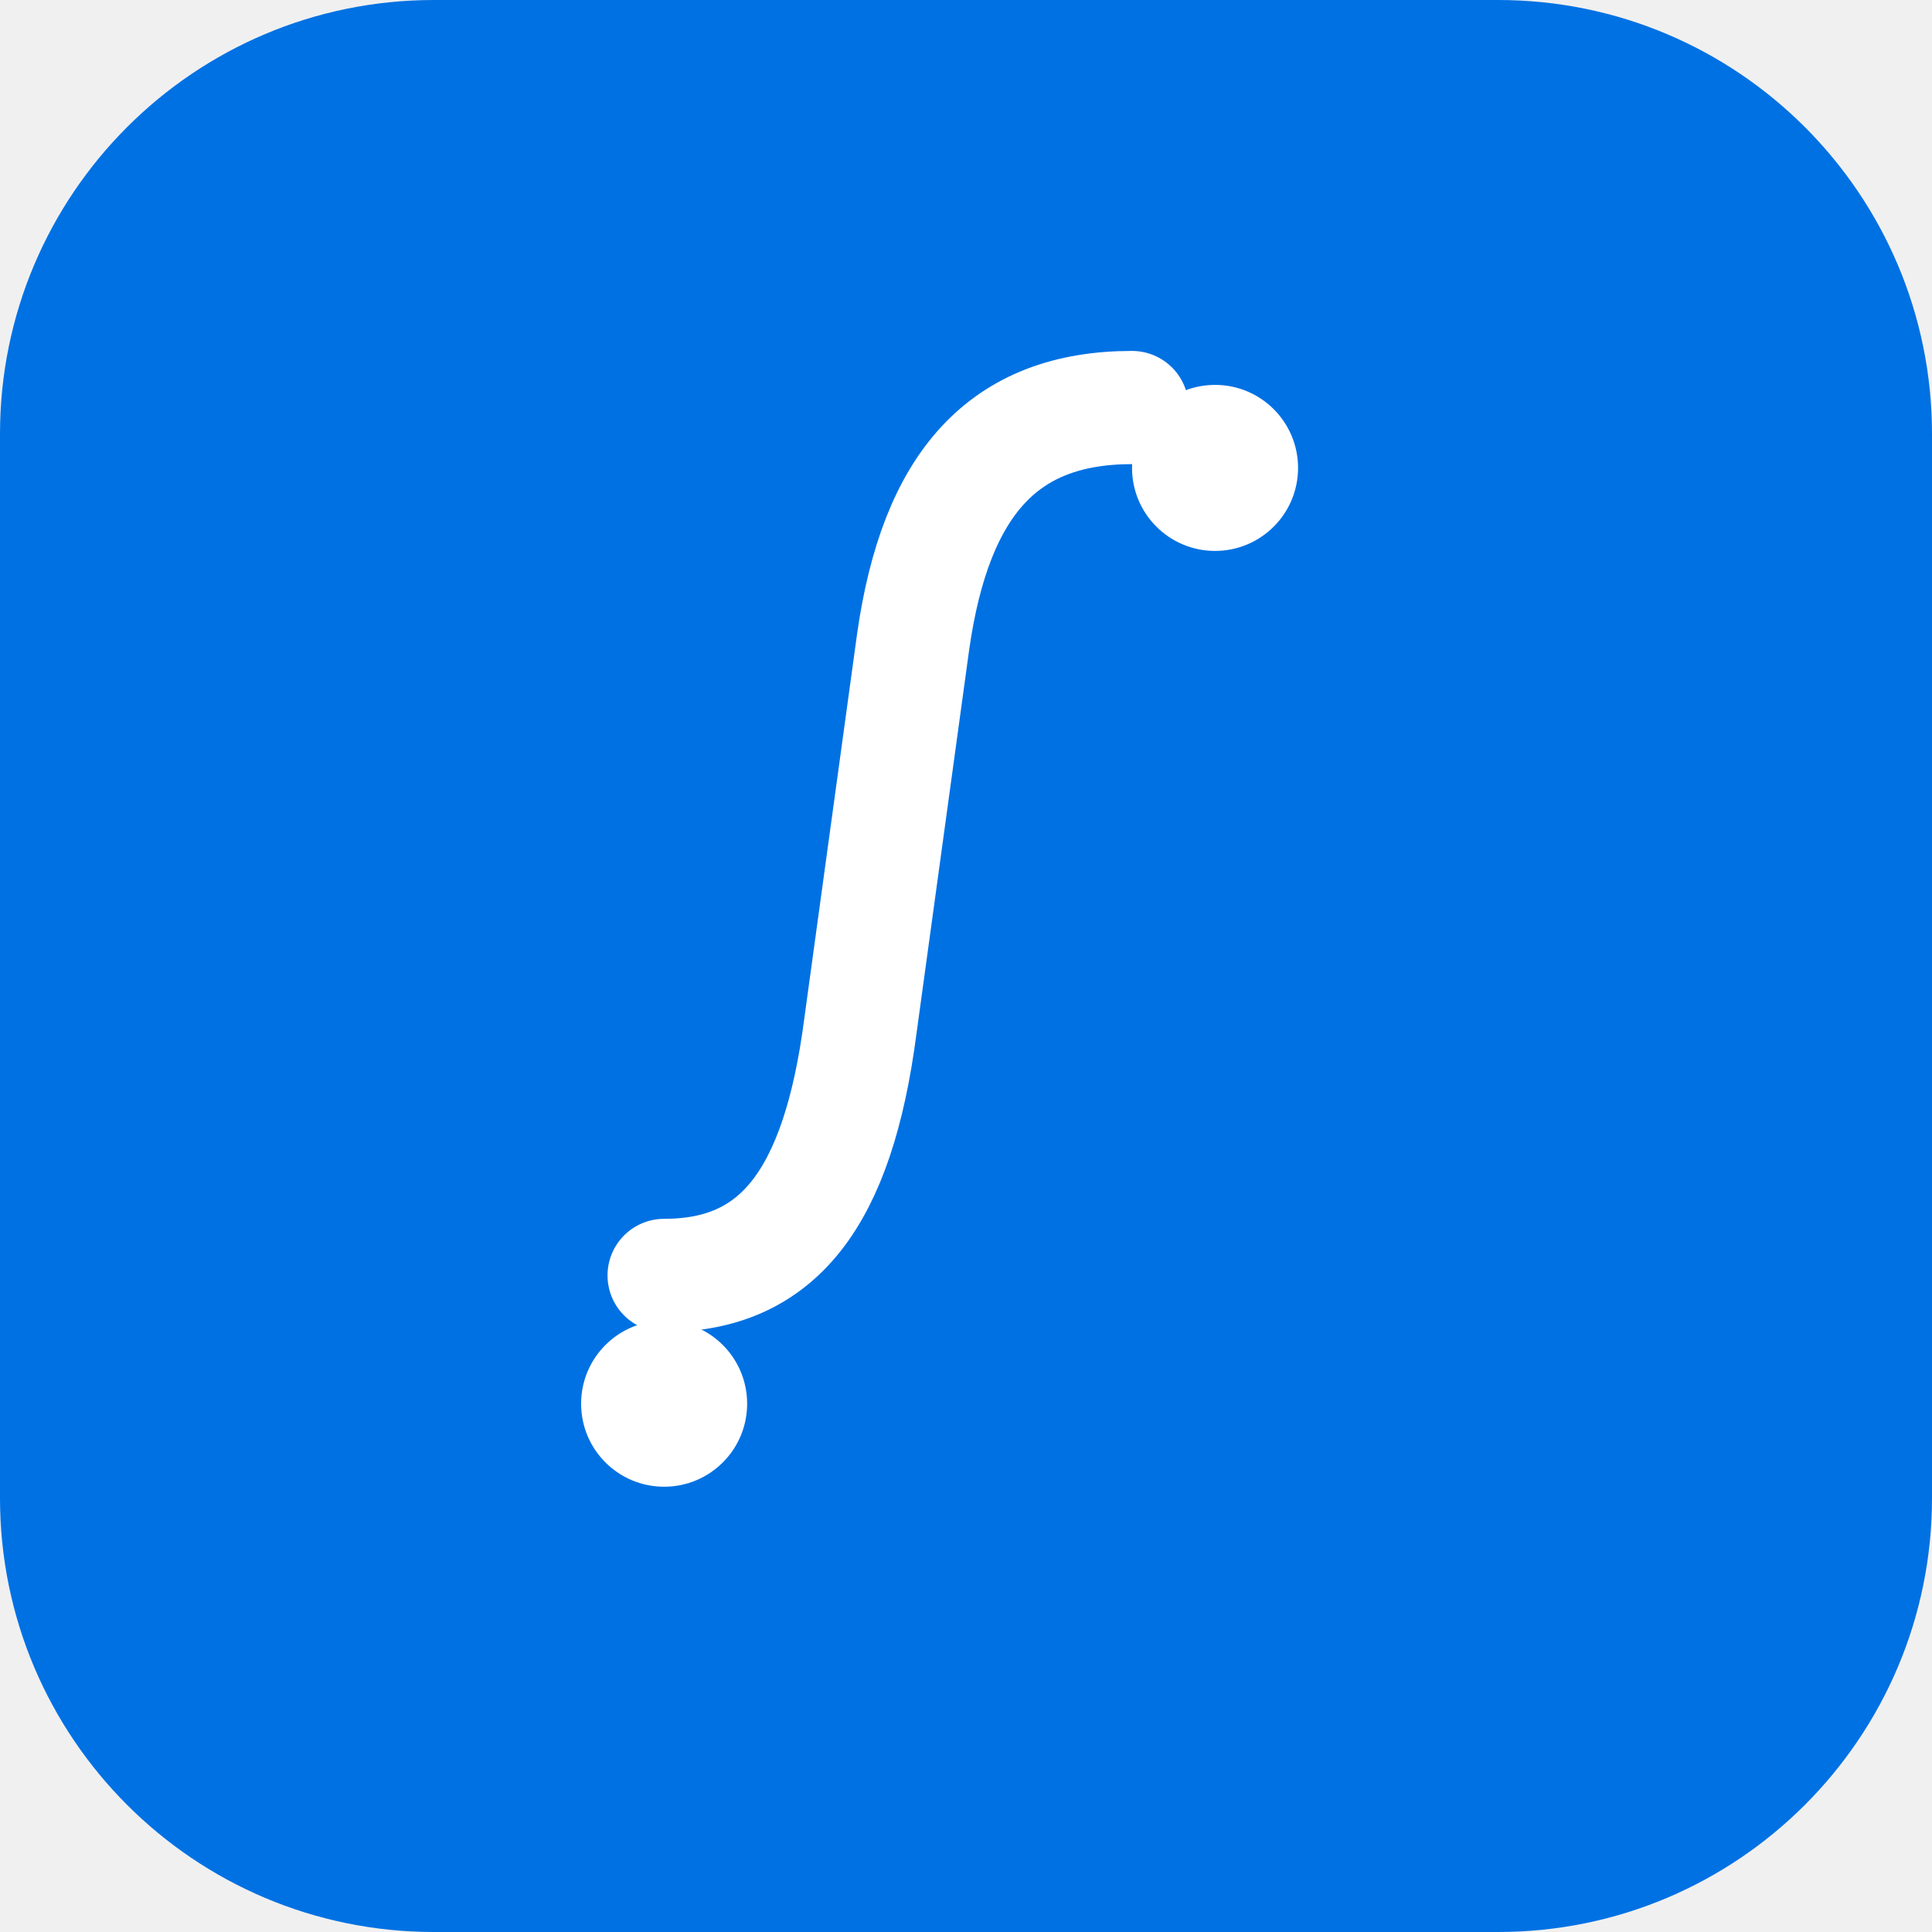
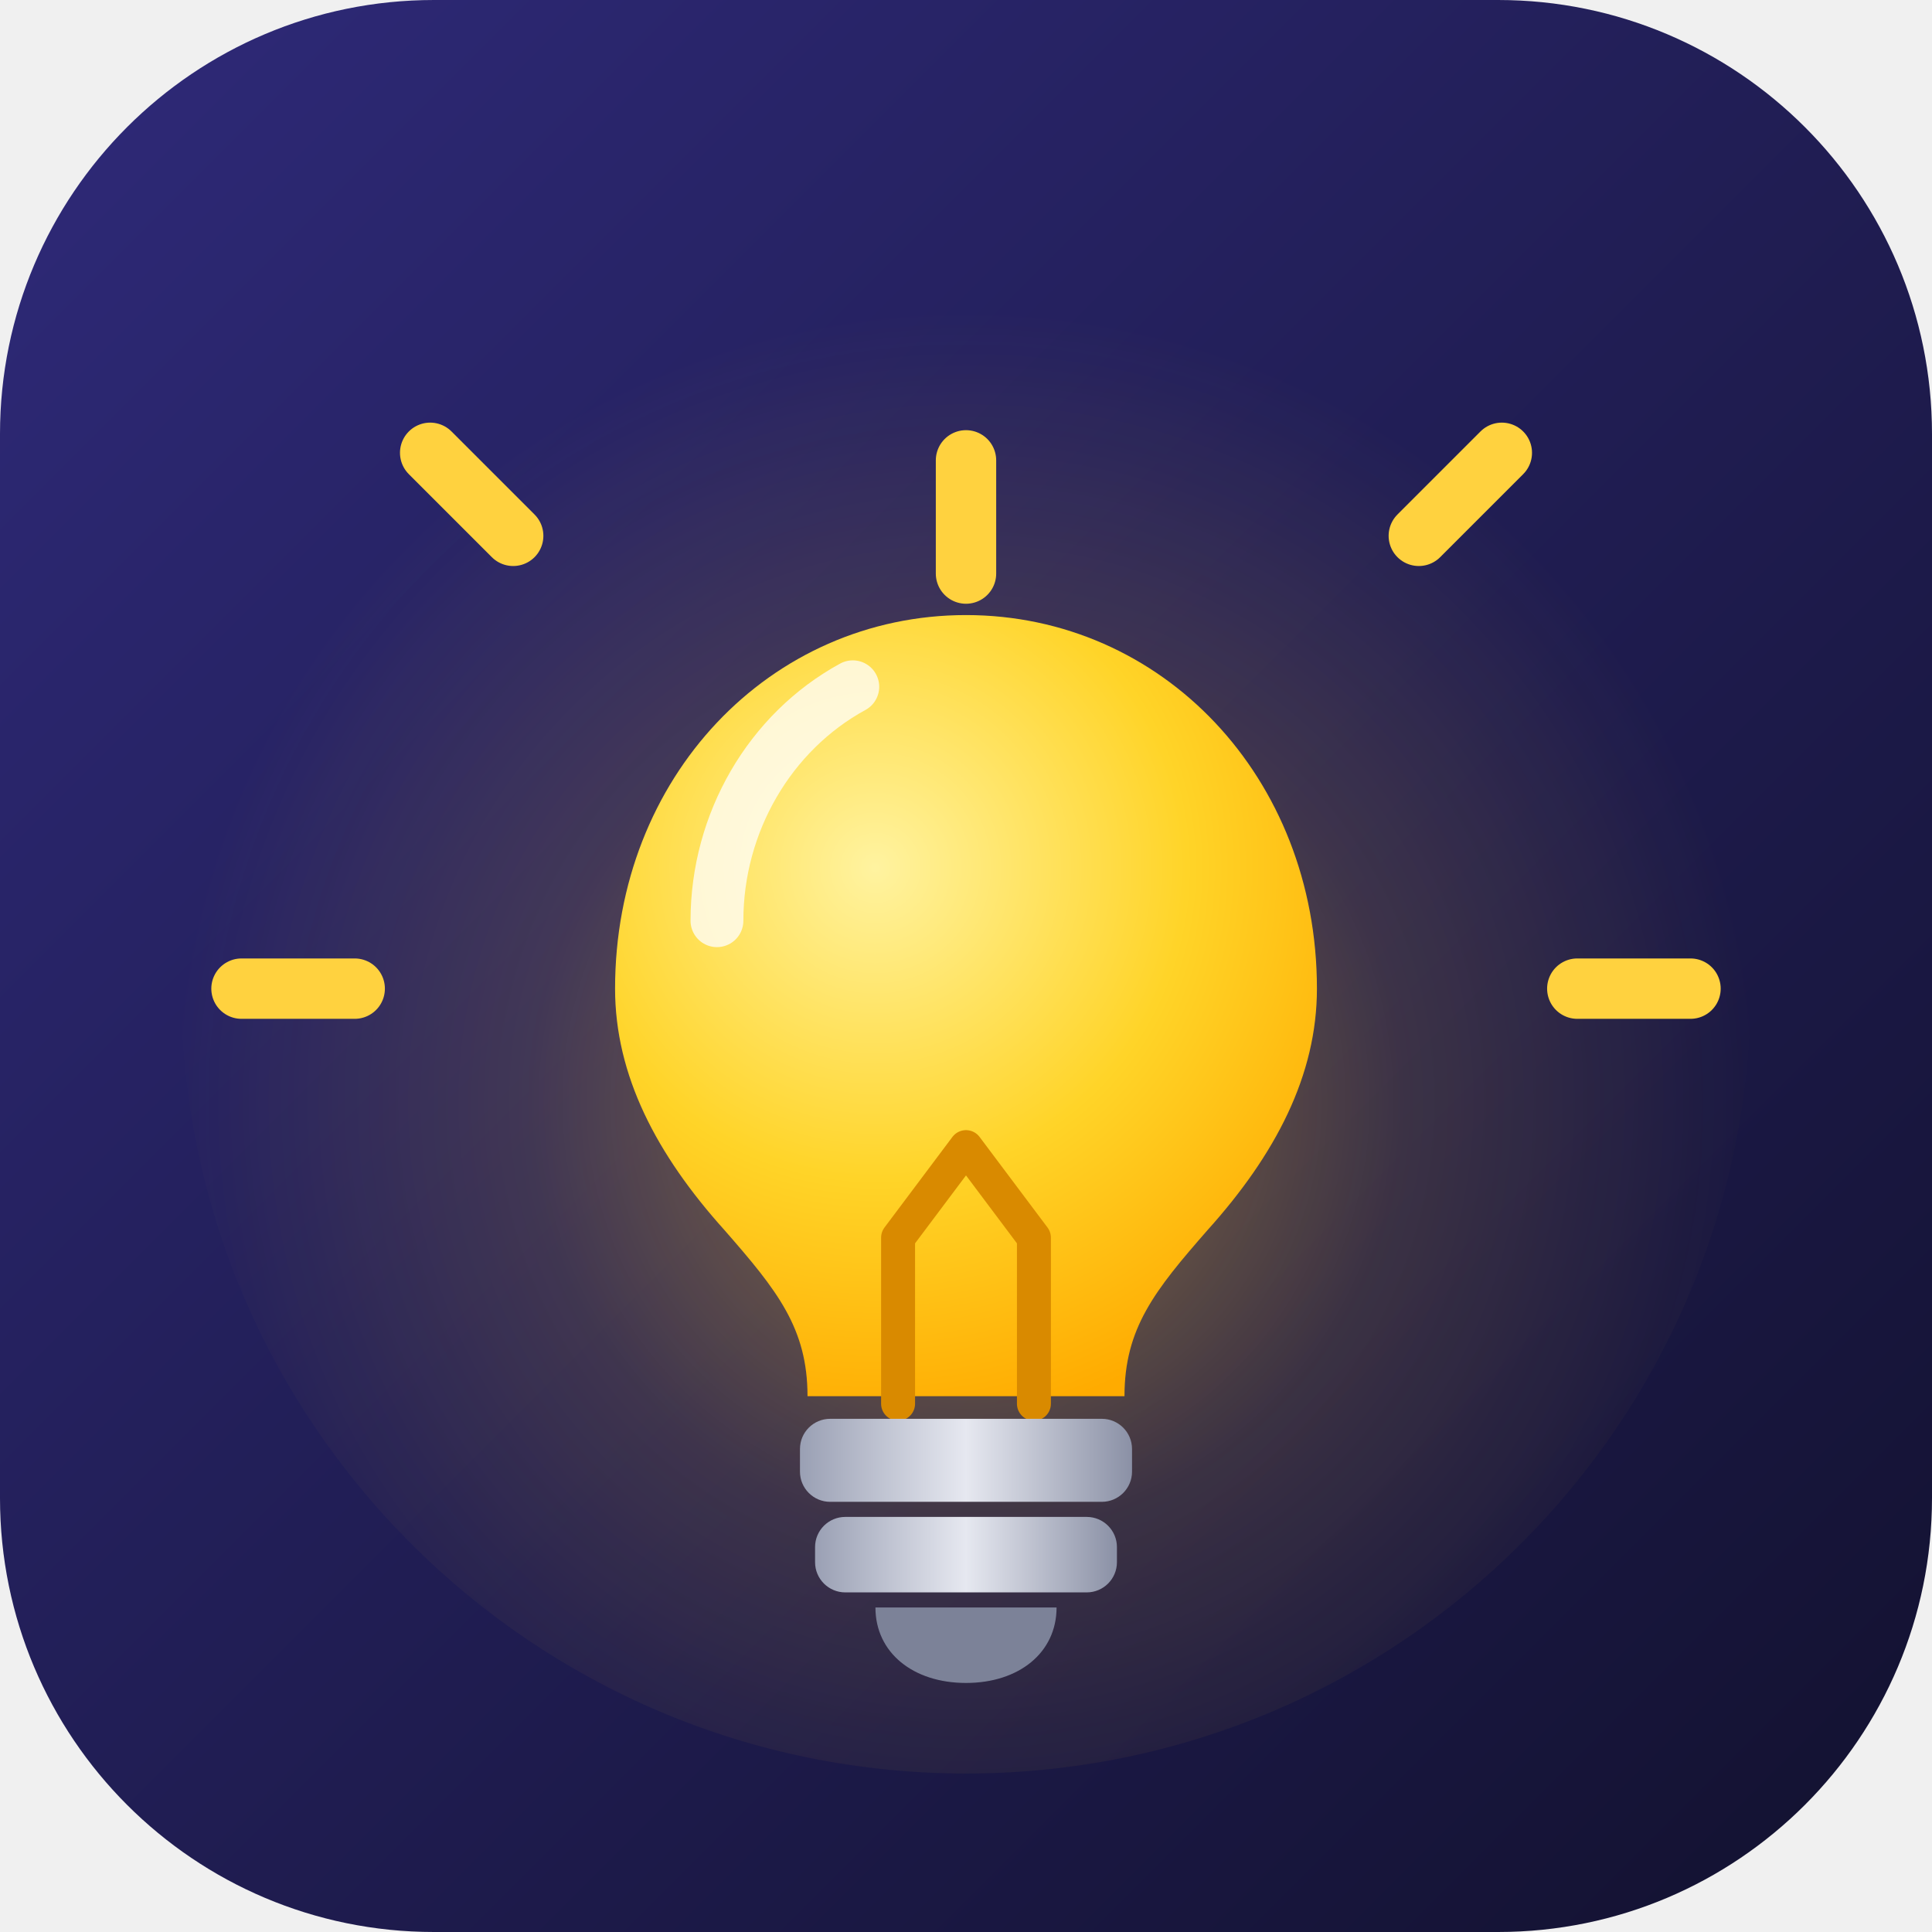
<svg xmlns="http://www.w3.org/2000/svg" viewBox="0 0 512 512">
-   <rect width="512" height="512" rx="115" fill="#0071e3" />
-   <path d="M300 108c-34 0-52 20-58 62l-14 102c-6 46-22 66-52 66" fill="none" stroke="#fff" stroke-width="30" stroke-linecap="round" />
-   <circle cx="322" cy="124" r="22" fill="#fff" />
-   <circle cx="176" cy="372" r="22" fill="#fff" />
+   <defs>
+     <linearGradient id="bg" x1="0" y1="0" x2="1" y2="1">
+       <stop offset="0" stop-color="#2f2a7a" />
+       <stop offset="1" stop-color="#12112e" />
+     </linearGradient>
+     <radialGradient id="glow" cx="256" cy="262" r="210" gradientUnits="userSpaceOnUse">
+       <stop offset="0" stop-color="#ffc933" stop-opacity=".5" />
+       <stop offset=".55" stop-color="#ffc933" stop-opacity=".14" />
+       <stop offset="1" stop-color="#ffc933" stop-opacity="0" />
+     </radialGradient>
+     <radialGradient id="glass" cx="232" cy="200" r="150" gradientUnits="userSpaceOnUse">
+       <stop offset="0" stop-color="#fff3a0" />
+       <stop offset=".55" stop-color="#ffd428" />
+       <stop offset="1" stop-color="#ffab00" />
+     </radialGradient>
+     <linearGradient id="base" x1="0" y1="0" x2="1" y2="0">
+       <stop offset="0" stop-color="#9aa0b4" />
+       <stop offset=".5" stop-color="#e6e8f0" />
+       <stop offset="1" stop-color="#8b91a6" />
+     </linearGradient>
+   </defs>
+   <rect width="512" height="512" rx="115" fill="url(#bg)" />
+   <g transform="translate(0,30)">
+     <circle cx="256" cy="232" r="208" fill="url(#glow)" />
+     <g stroke="#ffd23f" stroke-width="16" stroke-linecap="round">
+       <path d="M256 62v-30" transform="translate(0,60)" />
+       <path d="M376 112l22-22M136 112l-22-22M418 232h30M94 232H64" />
+     </g>
+     <path d="M214 340C214 322 206 312 192 296C174 276 163 255 163 232C163 176 204 133 256 133C308 133 349 176 349 232C349 255 338 276 320 296C306 312 298 322 298 340Z" fill="url(#glass)" />
+     <path d="M238 342V298l18-24 18 24v44" fill="none" stroke="#d98a00" stroke-width="9" stroke-linecap="round" stroke-linejoin="round" />
+     <path d="M190 214c0-26 14-50 36-62" fill="none" stroke="#fff" stroke-opacity=".75" stroke-width="14" stroke-linecap="round" />
+     <rect x="212" y="346" width="88" height="22" rx="8" fill="url(#base)" />
+     <rect x="216" y="372" width="80" height="20" rx="8" fill="url(#base)" />
+     <path d="M232 396h48a0 0 0 0 1 0 0c0 12-10 20-24 20s-24-8-24-20z" fill="#7c8298" />
+   </g>
</svg>
